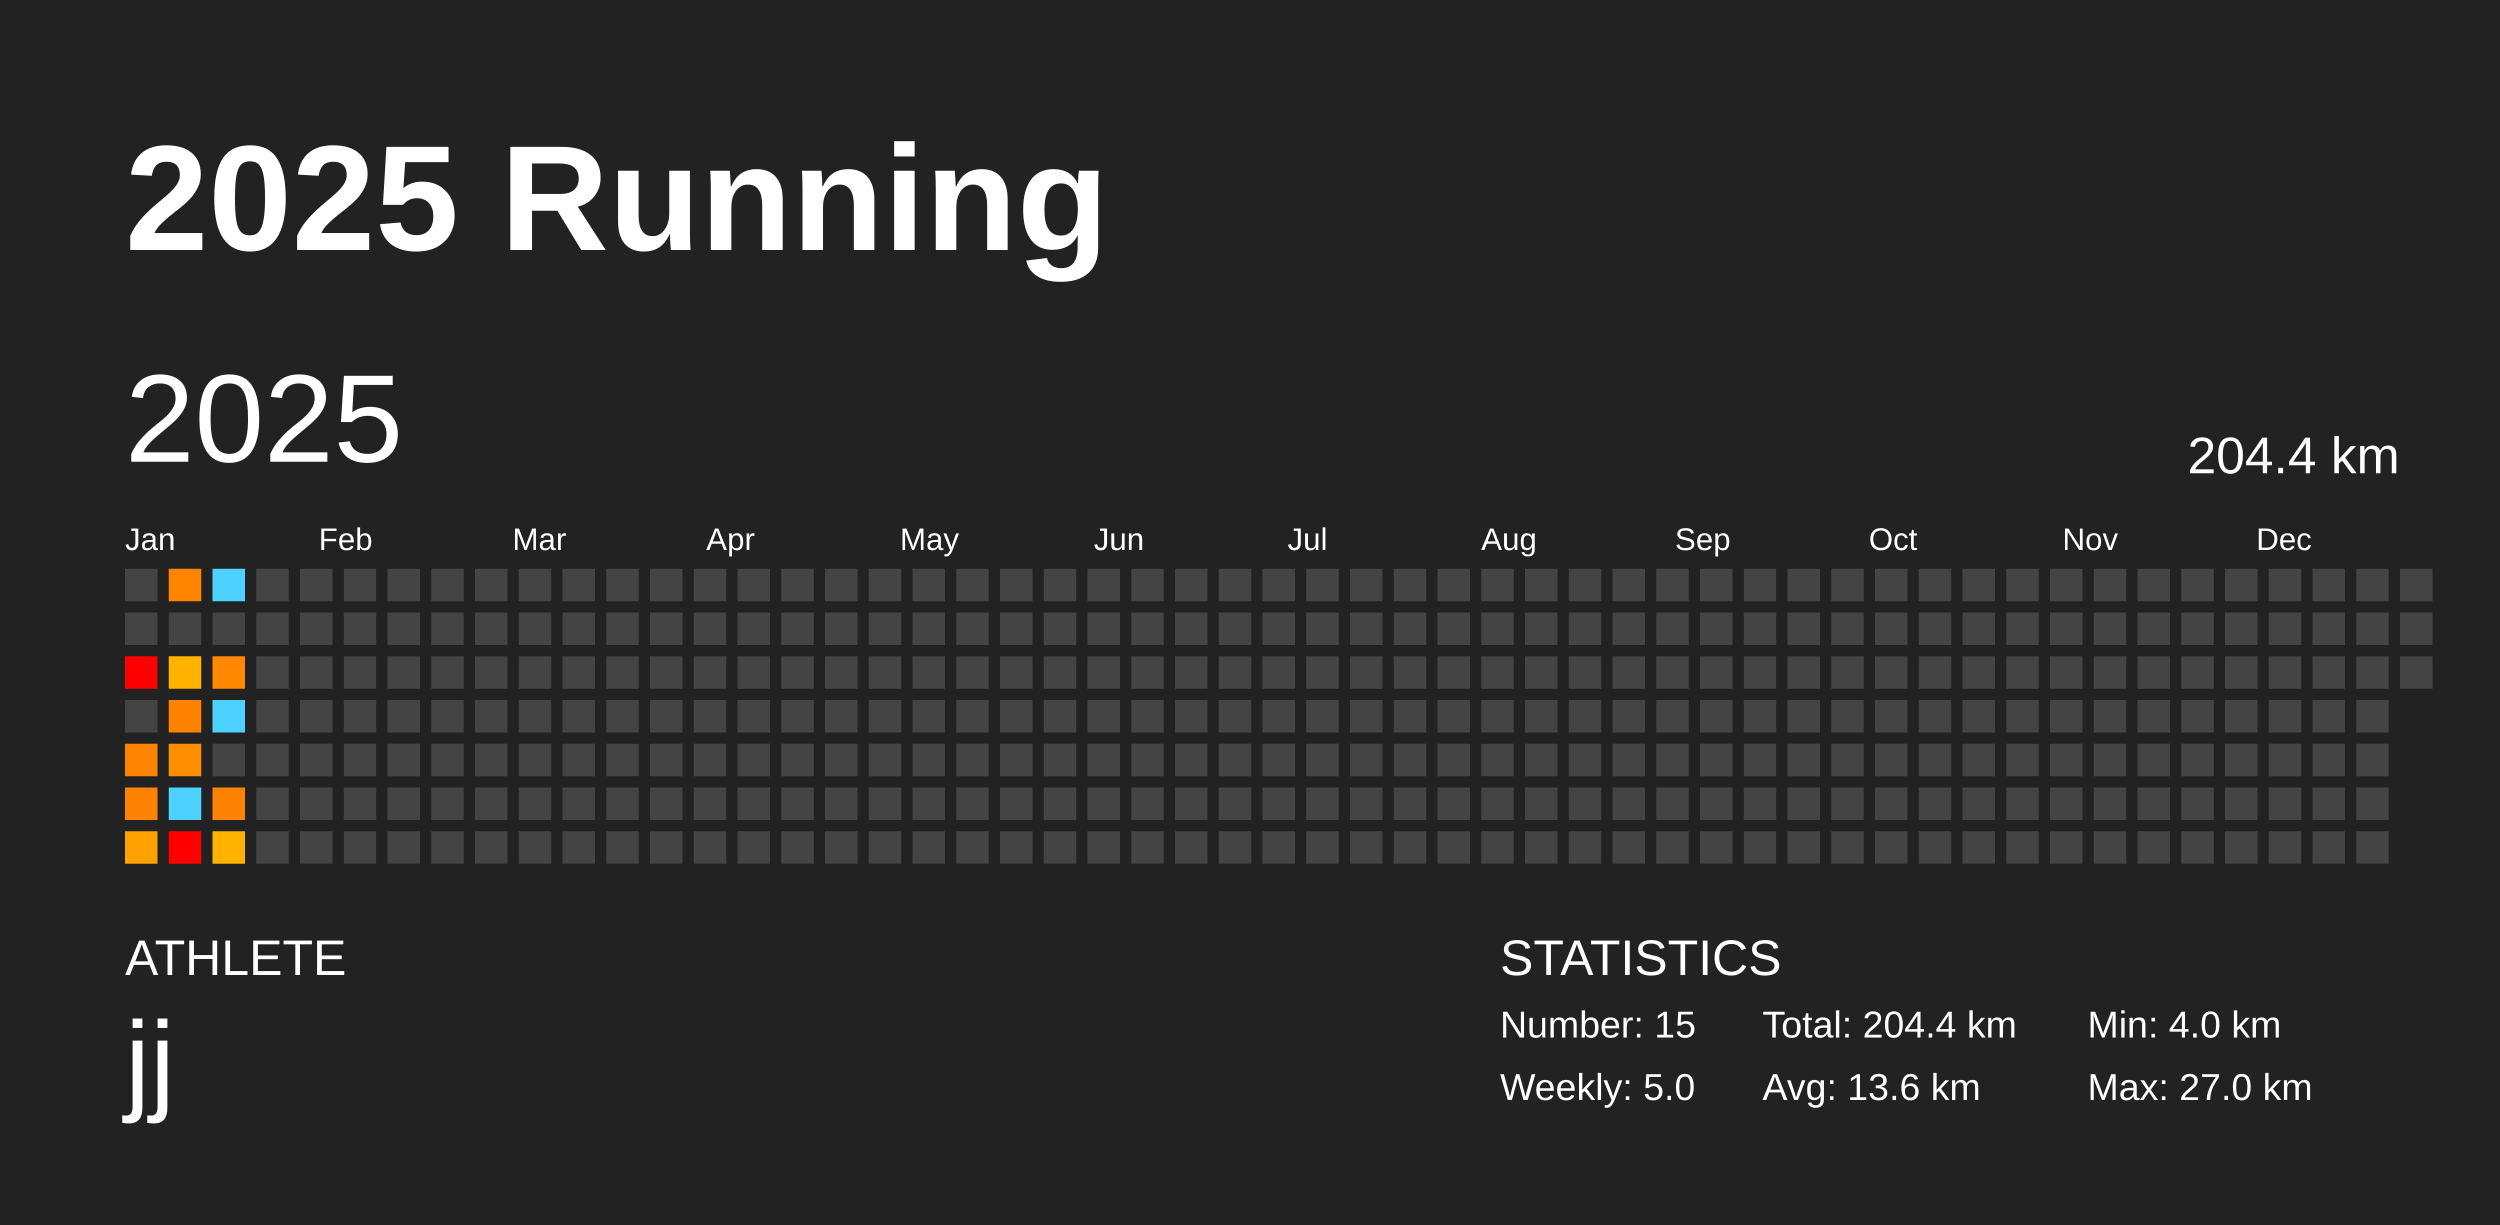
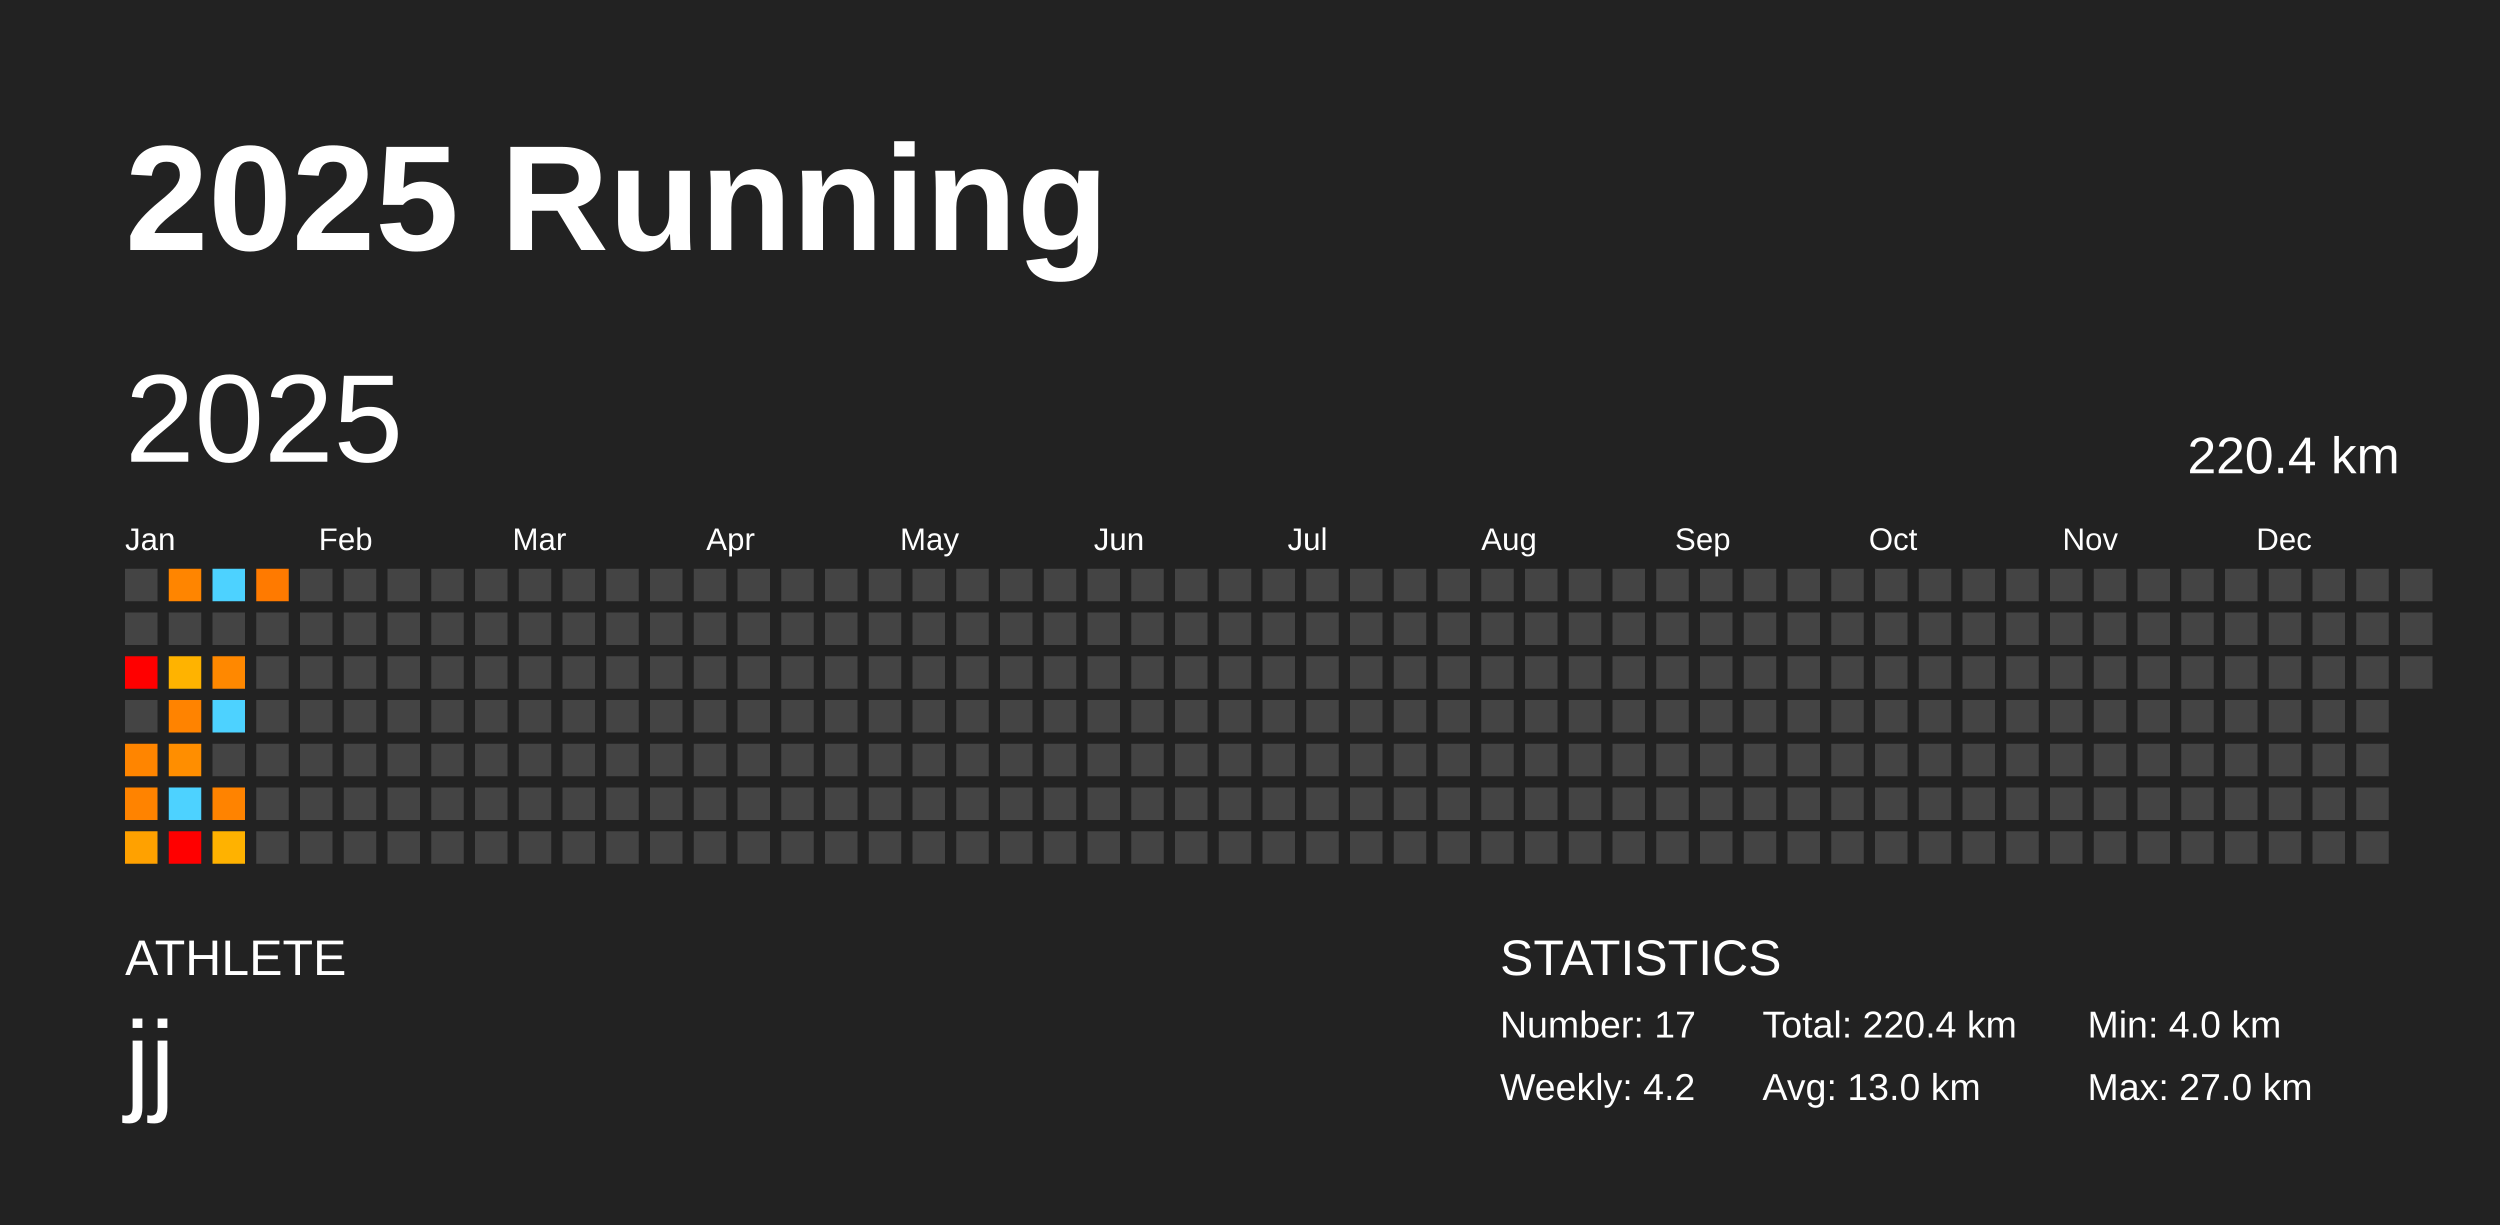
<svg xmlns="http://www.w3.org/2000/svg" baseProfile="full" height="98mm" version="1.1" viewBox="0,0,200,98" width="200mm">
  <defs />
  <rect fill="#222222" height="98" width="200" x="0" y="0" />
  <text fill="#FFFFFF" style="font-size:12px; font-family:Arial; font-weight:bold;" x="10" y="20">2025 Running</text>
  <text fill="#FFFFFF" style="font-size:4px; font-family:Arial" x="10" y="78">ATHLETE</text>
  <text fill="#FFFFFF" style="font-size:9px; font-family:Arial" x="10" y="88">jj</text>
  <text fill="#FFFFFF" style="font-size:4px; font-family:Arial" x="120" y="78">STATISTICS</text>
-   <text fill="#FFFFFF" style="font-size:3px; font-family:Arial" x="120" y="83">Number: 15</text>
-   <text fill="#FFFFFF" style="font-size:3px; font-family:Arial" x="120" y="88">Weekly: 5.0</text>
-   <text fill="#FFFFFF" style="font-size:3px; font-family:Arial" x="141" y="83">Total: 204.4 km</text>
-   <text fill="#FFFFFF" style="font-size:3px; font-family:Arial" x="141" y="88">Avg: 13.6 km</text>
+   <text fill="#FFFFFF" style="font-size:3px; font-family:Arial" x="120" y="83">Number: 17</text>
+   <text fill="#FFFFFF" style="font-size:3px; font-family:Arial" x="120" y="88">Weekly: 4.2</text>
+   <text fill="#FFFFFF" style="font-size:3px; font-family:Arial" x="141" y="83">Total: 220.4 km</text>
+   <text fill="#FFFFFF" style="font-size:3px; font-family:Arial" x="141" y="88">Avg: 13.0 km</text>
  <text fill="#FFFFFF" style="font-size:3px; font-family:Arial" x="167" y="83">Min: 4.0 km</text>
  <text fill="#FFFFFF" style="font-size:3px; font-family:Arial" x="167" y="88">Max: 27.0 km</text>
  <text dominant-baseline="hanging" fill="#FFFFFF" style="font-size:10.0px; font-family:Arial;" x="10" y="30">2025</text>
-   <text dominant-baseline="hanging" fill="#FFFFFF" style="font-size:4.125px; font-family:Arial;" x="175" y="35">204.4 km</text>
+   <text dominant-baseline="hanging" fill="#FFFFFF" style="font-size:4.125px; font-family:Arial;" x="175" y="35">220.4 km</text>
  <text fill="#FFFFFF" style="font-size:2.5px; font-family:Arial" x="10.0" y="44">Jan</text>
  <text fill="#FFFFFF" style="font-size:2.5px; font-family:Arial" x="25.5" y="44">Feb</text>
  <text fill="#FFFFFF" style="font-size:2.5px; font-family:Arial" x="41.0" y="44">Mar</text>
  <text fill="#FFFFFF" style="font-size:2.5px; font-family:Arial" x="56.5" y="44">Apr</text>
  <text fill="#FFFFFF" style="font-size:2.5px; font-family:Arial" x="72.0" y="44">May</text>
  <text fill="#FFFFFF" style="font-size:2.5px; font-family:Arial" x="87.5" y="44">Jun</text>
  <text fill="#FFFFFF" style="font-size:2.5px; font-family:Arial" x="103.0" y="44">Jul</text>
  <text fill="#FFFFFF" style="font-size:2.5px; font-family:Arial" x="118.5" y="44">Aug</text>
  <text fill="#FFFFFF" style="font-size:2.5px; font-family:Arial" x="134.0" y="44">Sep</text>
  <text fill="#FFFFFF" style="font-size:2.5px; font-family:Arial" x="149.5" y="44">Oct</text>
  <text fill="#FFFFFF" style="font-size:2.5px; font-family:Arial" x="165.0" y="44">Nov</text>
  <text fill="#FFFFFF" style="font-size:2.5px; font-family:Arial" x="180.5" y="44">Dec</text>
  <rect fill="#444444" height="2.6" width="2.6" x="10.0" y="45.5" />
  <rect fill="#444444" height="2.6" width="2.6" x="10.0" y="49.0" />
  <rect fill="red" height="2.6" width="2.6" x="10.0" y="52.5" />
  <rect fill="#444444" height="2.6" width="2.6" x="10.0" y="56.0" />
  <rect fill="#ff8500" height="2.6" width="2.6" x="10.0" y="59.5" />
  <rect fill="#ff8300" height="2.6" width="2.6" x="10.0" y="63.0" />
  <rect fill="#ffa100" height="2.6" width="2.6" x="10.0" y="66.5" />
  <rect fill="#ff8500" height="2.6" width="2.6" x="13.5" y="45.5" />
  <rect fill="#444444" height="2.6" width="2.6" x="13.5" y="49.0" />
  <rect fill="#ffb300" height="2.6" width="2.6" x="13.5" y="52.5" />
  <rect fill="#ff8300" height="2.6" width="2.6" x="13.5" y="56.0" />
  <rect fill="#ff8e00" height="2.6" width="2.6" x="13.5" y="59.5" />
  <rect fill="#4dd2ff" height="2.6" width="2.6" x="13.5" y="63.0" />
  <rect fill="red" height="2.6" width="2.6" x="13.5" y="66.5" />
  <rect fill="#4dd2ff" height="2.6" width="2.6" x="17.0" y="45.5" />
  <rect fill="#444444" height="2.6" width="2.6" x="17.0" y="49.0" />
  <rect fill="#ff8800" height="2.6" width="2.6" x="17.0" y="52.5" />
  <rect fill="#4dd2ff" height="2.6" width="2.6" x="17.0" y="56.0" />
  <rect fill="#444444" height="2.6" width="2.6" x="17.0" y="59.5" />
  <rect fill="#ff8300" height="2.6" width="2.6" x="17.0" y="63.0" />
  <rect fill="#ffb200" height="2.6" width="2.6" x="17.0" y="66.5" />
-   <rect fill="#444444" height="2.6" width="2.6" x="20.5" y="45.5" />
+   <rect fill="#ff7a00" height="2.6" width="2.6" x="20.5" y="45.5" />
  <rect fill="#444444" height="2.6" width="2.6" x="20.5" y="49.0" />
  <rect fill="#444444" height="2.6" width="2.6" x="20.5" y="52.5" />
  <rect fill="#444444" height="2.6" width="2.6" x="20.5" y="56.0" />
  <rect fill="#444444" height="2.6" width="2.6" x="20.5" y="59.5" />
  <rect fill="#444444" height="2.6" width="2.6" x="20.5" y="63.0" />
  <rect fill="#444444" height="2.6" width="2.6" x="20.5" y="66.5" />
  <rect fill="#444444" height="2.6" width="2.6" x="24.0" y="45.5" />
  <rect fill="#444444" height="2.6" width="2.6" x="24.0" y="49.0" />
  <rect fill="#444444" height="2.6" width="2.6" x="24.0" y="52.5" />
  <rect fill="#444444" height="2.6" width="2.6" x="24.0" y="56.0" />
  <rect fill="#444444" height="2.6" width="2.6" x="24.0" y="59.5" />
  <rect fill="#444444" height="2.6" width="2.6" x="24.0" y="63.0" />
  <rect fill="#444444" height="2.6" width="2.6" x="24.0" y="66.5" />
  <rect fill="#444444" height="2.6" width="2.6" x="27.5" y="45.5" />
  <rect fill="#444444" height="2.6" width="2.6" x="27.5" y="49.0" />
  <rect fill="#444444" height="2.6" width="2.6" x="27.5" y="52.5" />
  <rect fill="#444444" height="2.6" width="2.6" x="27.5" y="56.0" />
  <rect fill="#444444" height="2.6" width="2.6" x="27.5" y="59.5" />
  <rect fill="#444444" height="2.6" width="2.6" x="27.5" y="63.0" />
  <rect fill="#444444" height="2.6" width="2.6" x="27.5" y="66.5" />
  <rect fill="#444444" height="2.6" width="2.6" x="31.0" y="45.5" />
  <rect fill="#444444" height="2.6" width="2.6" x="31.0" y="49.0" />
  <rect fill="#444444" height="2.6" width="2.6" x="31.0" y="52.5" />
  <rect fill="#444444" height="2.6" width="2.6" x="31.0" y="56.0" />
  <rect fill="#444444" height="2.6" width="2.6" x="31.0" y="59.5" />
  <rect fill="#444444" height="2.6" width="2.6" x="31.0" y="63.0" />
  <rect fill="#444444" height="2.6" width="2.6" x="31.0" y="66.5" />
  <rect fill="#444444" height="2.6" width="2.6" x="34.5" y="45.5" />
  <rect fill="#444444" height="2.6" width="2.6" x="34.5" y="49.0" />
  <rect fill="#444444" height="2.6" width="2.6" x="34.5" y="52.5" />
  <rect fill="#444444" height="2.6" width="2.6" x="34.5" y="56.0" />
  <rect fill="#444444" height="2.6" width="2.6" x="34.5" y="59.5" />
  <rect fill="#444444" height="2.6" width="2.6" x="34.5" y="63.0" />
  <rect fill="#444444" height="2.6" width="2.6" x="34.5" y="66.5" />
  <rect fill="#444444" height="2.6" width="2.6" x="38.0" y="45.5" />
  <rect fill="#444444" height="2.6" width="2.6" x="38.0" y="49.0" />
  <rect fill="#444444" height="2.6" width="2.6" x="38.0" y="52.5" />
  <rect fill="#444444" height="2.6" width="2.6" x="38.0" y="56.0" />
  <rect fill="#444444" height="2.6" width="2.6" x="38.0" y="59.5" />
  <rect fill="#444444" height="2.6" width="2.6" x="38.0" y="63.0" />
  <rect fill="#444444" height="2.6" width="2.6" x="38.0" y="66.5" />
  <rect fill="#444444" height="2.6" width="2.6" x="41.5" y="45.5" />
  <rect fill="#444444" height="2.6" width="2.6" x="41.5" y="49.0" />
  <rect fill="#444444" height="2.6" width="2.6" x="41.5" y="52.5" />
  <rect fill="#444444" height="2.6" width="2.6" x="41.5" y="56.0" />
  <rect fill="#444444" height="2.6" width="2.6" x="41.5" y="59.5" />
  <rect fill="#444444" height="2.6" width="2.6" x="41.5" y="63.0" />
  <rect fill="#444444" height="2.6" width="2.6" x="41.5" y="66.5" />
  <rect fill="#444444" height="2.6" width="2.6" x="45.0" y="45.5" />
  <rect fill="#444444" height="2.6" width="2.6" x="45.0" y="49.0" />
  <rect fill="#444444" height="2.6" width="2.6" x="45.0" y="52.5" />
  <rect fill="#444444" height="2.6" width="2.6" x="45.0" y="56.0" />
  <rect fill="#444444" height="2.6" width="2.6" x="45.0" y="59.5" />
  <rect fill="#444444" height="2.6" width="2.6" x="45.0" y="63.0" />
  <rect fill="#444444" height="2.6" width="2.6" x="45.0" y="66.5" />
  <rect fill="#444444" height="2.6" width="2.6" x="48.5" y="45.5" />
  <rect fill="#444444" height="2.6" width="2.6" x="48.5" y="49.0" />
  <rect fill="#444444" height="2.6" width="2.6" x="48.5" y="52.5" />
  <rect fill="#444444" height="2.6" width="2.6" x="48.5" y="56.0" />
  <rect fill="#444444" height="2.6" width="2.6" x="48.5" y="59.5" />
  <rect fill="#444444" height="2.6" width="2.6" x="48.5" y="63.0" />
  <rect fill="#444444" height="2.6" width="2.6" x="48.5" y="66.5" />
  <rect fill="#444444" height="2.6" width="2.6" x="52.0" y="45.5" />
  <rect fill="#444444" height="2.6" width="2.6" x="52.0" y="49.0" />
  <rect fill="#444444" height="2.6" width="2.6" x="52.0" y="52.5" />
  <rect fill="#444444" height="2.6" width="2.6" x="52.0" y="56.0" />
  <rect fill="#444444" height="2.6" width="2.6" x="52.0" y="59.5" />
  <rect fill="#444444" height="2.6" width="2.6" x="52.0" y="63.0" />
  <rect fill="#444444" height="2.6" width="2.6" x="52.0" y="66.5" />
  <rect fill="#444444" height="2.6" width="2.6" x="55.5" y="45.5" />
  <rect fill="#444444" height="2.6" width="2.6" x="55.5" y="49.0" />
  <rect fill="#444444" height="2.6" width="2.6" x="55.5" y="52.5" />
  <rect fill="#444444" height="2.6" width="2.6" x="55.5" y="56.0" />
  <rect fill="#444444" height="2.6" width="2.6" x="55.5" y="59.5" />
  <rect fill="#444444" height="2.6" width="2.6" x="55.5" y="63.0" />
  <rect fill="#444444" height="2.6" width="2.6" x="55.5" y="66.5" />
  <rect fill="#444444" height="2.6" width="2.6" x="59.0" y="45.5" />
  <rect fill="#444444" height="2.6" width="2.6" x="59.0" y="49.0" />
  <rect fill="#444444" height="2.6" width="2.6" x="59.0" y="52.5" />
  <rect fill="#444444" height="2.6" width="2.6" x="59.0" y="56.0" />
  <rect fill="#444444" height="2.6" width="2.6" x="59.0" y="59.5" />
  <rect fill="#444444" height="2.6" width="2.6" x="59.0" y="63.0" />
  <rect fill="#444444" height="2.6" width="2.6" x="59.0" y="66.5" />
  <rect fill="#444444" height="2.6" width="2.6" x="62.5" y="45.5" />
  <rect fill="#444444" height="2.6" width="2.6" x="62.5" y="49.0" />
  <rect fill="#444444" height="2.6" width="2.6" x="62.5" y="52.5" />
  <rect fill="#444444" height="2.6" width="2.6" x="62.5" y="56.0" />
  <rect fill="#444444" height="2.6" width="2.6" x="62.5" y="59.5" />
  <rect fill="#444444" height="2.6" width="2.6" x="62.5" y="63.0" />
  <rect fill="#444444" height="2.6" width="2.6" x="62.5" y="66.5" />
  <rect fill="#444444" height="2.6" width="2.6" x="66.0" y="45.5" />
  <rect fill="#444444" height="2.6" width="2.6" x="66.0" y="49.0" />
  <rect fill="#444444" height="2.6" width="2.6" x="66.0" y="52.5" />
  <rect fill="#444444" height="2.6" width="2.6" x="66.0" y="56.0" />
  <rect fill="#444444" height="2.6" width="2.6" x="66.0" y="59.5" />
  <rect fill="#444444" height="2.6" width="2.6" x="66.0" y="63.0" />
  <rect fill="#444444" height="2.6" width="2.6" x="66.0" y="66.5" />
  <rect fill="#444444" height="2.6" width="2.6" x="69.5" y="45.5" />
  <rect fill="#444444" height="2.6" width="2.6" x="69.5" y="49.0" />
  <rect fill="#444444" height="2.6" width="2.6" x="69.5" y="52.5" />
  <rect fill="#444444" height="2.6" width="2.6" x="69.5" y="56.0" />
  <rect fill="#444444" height="2.6" width="2.6" x="69.5" y="59.5" />
  <rect fill="#444444" height="2.6" width="2.6" x="69.5" y="63.0" />
  <rect fill="#444444" height="2.6" width="2.6" x="69.5" y="66.5" />
  <rect fill="#444444" height="2.6" width="2.6" x="73.0" y="45.5" />
  <rect fill="#444444" height="2.6" width="2.6" x="73.0" y="49.0" />
  <rect fill="#444444" height="2.6" width="2.6" x="73.0" y="52.5" />
  <rect fill="#444444" height="2.6" width="2.6" x="73.0" y="56.0" />
  <rect fill="#444444" height="2.6" width="2.6" x="73.0" y="59.5" />
  <rect fill="#444444" height="2.6" width="2.6" x="73.0" y="63.0" />
  <rect fill="#444444" height="2.6" width="2.6" x="73.0" y="66.5" />
  <rect fill="#444444" height="2.6" width="2.6" x="76.5" y="45.5" />
  <rect fill="#444444" height="2.6" width="2.6" x="76.5" y="49.0" />
  <rect fill="#444444" height="2.6" width="2.6" x="76.5" y="52.5" />
  <rect fill="#444444" height="2.6" width="2.6" x="76.5" y="56.0" />
  <rect fill="#444444" height="2.6" width="2.6" x="76.5" y="59.5" />
  <rect fill="#444444" height="2.6" width="2.6" x="76.5" y="63.0" />
  <rect fill="#444444" height="2.6" width="2.6" x="76.5" y="66.5" />
  <rect fill="#444444" height="2.6" width="2.6" x="80.0" y="45.5" />
  <rect fill="#444444" height="2.6" width="2.6" x="80.0" y="49.0" />
  <rect fill="#444444" height="2.6" width="2.6" x="80.0" y="52.5" />
  <rect fill="#444444" height="2.6" width="2.6" x="80.0" y="56.0" />
  <rect fill="#444444" height="2.6" width="2.6" x="80.0" y="59.5" />
  <rect fill="#444444" height="2.6" width="2.6" x="80.0" y="63.0" />
  <rect fill="#444444" height="2.6" width="2.6" x="80.0" y="66.5" />
  <rect fill="#444444" height="2.6" width="2.6" x="83.5" y="45.5" />
  <rect fill="#444444" height="2.6" width="2.6" x="83.5" y="49.0" />
  <rect fill="#444444" height="2.6" width="2.6" x="83.5" y="52.5" />
  <rect fill="#444444" height="2.6" width="2.6" x="83.5" y="56.0" />
  <rect fill="#444444" height="2.6" width="2.6" x="83.5" y="59.5" />
  <rect fill="#444444" height="2.6" width="2.6" x="83.5" y="63.0" />
  <rect fill="#444444" height="2.6" width="2.6" x="83.5" y="66.5" />
  <rect fill="#444444" height="2.6" width="2.6" x="87.0" y="45.5" />
  <rect fill="#444444" height="2.6" width="2.6" x="87.0" y="49.0" />
  <rect fill="#444444" height="2.6" width="2.6" x="87.0" y="52.5" />
  <rect fill="#444444" height="2.6" width="2.6" x="87.0" y="56.0" />
  <rect fill="#444444" height="2.6" width="2.6" x="87.0" y="59.5" />
  <rect fill="#444444" height="2.6" width="2.6" x="87.0" y="63.0" />
  <rect fill="#444444" height="2.6" width="2.6" x="87.0" y="66.5" />
  <rect fill="#444444" height="2.6" width="2.6" x="90.5" y="45.5" />
  <rect fill="#444444" height="2.6" width="2.6" x="90.5" y="49.0" />
  <rect fill="#444444" height="2.6" width="2.6" x="90.5" y="52.5" />
  <rect fill="#444444" height="2.6" width="2.6" x="90.5" y="56.0" />
  <rect fill="#444444" height="2.6" width="2.6" x="90.5" y="59.5" />
  <rect fill="#444444" height="2.6" width="2.6" x="90.5" y="63.0" />
  <rect fill="#444444" height="2.6" width="2.6" x="90.5" y="66.5" />
  <rect fill="#444444" height="2.6" width="2.6" x="94.0" y="45.5" />
  <rect fill="#444444" height="2.6" width="2.6" x="94.0" y="49.0" />
  <rect fill="#444444" height="2.6" width="2.6" x="94.0" y="52.5" />
  <rect fill="#444444" height="2.6" width="2.6" x="94.0" y="56.0" />
  <rect fill="#444444" height="2.6" width="2.6" x="94.0" y="59.5" />
  <rect fill="#444444" height="2.6" width="2.6" x="94.0" y="63.0" />
  <rect fill="#444444" height="2.6" width="2.6" x="94.0" y="66.5" />
  <rect fill="#444444" height="2.6" width="2.6" x="97.5" y="45.5" />
  <rect fill="#444444" height="2.6" width="2.6" x="97.5" y="49.0" />
  <rect fill="#444444" height="2.6" width="2.6" x="97.5" y="52.5" />
  <rect fill="#444444" height="2.6" width="2.6" x="97.5" y="56.0" />
  <rect fill="#444444" height="2.6" width="2.6" x="97.5" y="59.5" />
  <rect fill="#444444" height="2.6" width="2.6" x="97.5" y="63.0" />
  <rect fill="#444444" height="2.6" width="2.6" x="97.5" y="66.5" />
  <rect fill="#444444" height="2.6" width="2.6" x="101.0" y="45.5" />
  <rect fill="#444444" height="2.6" width="2.6" x="101.0" y="49.0" />
  <rect fill="#444444" height="2.6" width="2.6" x="101.0" y="52.5" />
  <rect fill="#444444" height="2.6" width="2.6" x="101.0" y="56.0" />
  <rect fill="#444444" height="2.6" width="2.6" x="101.0" y="59.5" />
  <rect fill="#444444" height="2.6" width="2.6" x="101.0" y="63.0" />
  <rect fill="#444444" height="2.6" width="2.6" x="101.0" y="66.5" />
  <rect fill="#444444" height="2.6" width="2.6" x="104.5" y="45.5" />
  <rect fill="#444444" height="2.6" width="2.6" x="104.5" y="49.0" />
  <rect fill="#444444" height="2.6" width="2.6" x="104.5" y="52.5" />
  <rect fill="#444444" height="2.6" width="2.6" x="104.5" y="56.0" />
  <rect fill="#444444" height="2.6" width="2.6" x="104.5" y="59.5" />
  <rect fill="#444444" height="2.6" width="2.6" x="104.5" y="63.0" />
  <rect fill="#444444" height="2.6" width="2.6" x="104.5" y="66.5" />
  <rect fill="#444444" height="2.6" width="2.6" x="108.0" y="45.5" />
  <rect fill="#444444" height="2.6" width="2.6" x="108.0" y="49.0" />
  <rect fill="#444444" height="2.6" width="2.6" x="108.0" y="52.5" />
  <rect fill="#444444" height="2.6" width="2.6" x="108.0" y="56.0" />
  <rect fill="#444444" height="2.6" width="2.6" x="108.0" y="59.5" />
  <rect fill="#444444" height="2.6" width="2.6" x="108.0" y="63.0" />
  <rect fill="#444444" height="2.6" width="2.6" x="108.0" y="66.5" />
  <rect fill="#444444" height="2.6" width="2.6" x="111.5" y="45.5" />
  <rect fill="#444444" height="2.6" width="2.6" x="111.5" y="49.0" />
  <rect fill="#444444" height="2.6" width="2.6" x="111.5" y="52.5" />
  <rect fill="#444444" height="2.6" width="2.6" x="111.5" y="56.0" />
  <rect fill="#444444" height="2.6" width="2.6" x="111.5" y="59.5" />
  <rect fill="#444444" height="2.6" width="2.6" x="111.5" y="63.0" />
  <rect fill="#444444" height="2.6" width="2.6" x="111.5" y="66.5" />
  <rect fill="#444444" height="2.6" width="2.6" x="115.0" y="45.5" />
  <rect fill="#444444" height="2.6" width="2.6" x="115.0" y="49.0" />
  <rect fill="#444444" height="2.6" width="2.6" x="115.0" y="52.5" />
  <rect fill="#444444" height="2.6" width="2.6" x="115.0" y="56.0" />
  <rect fill="#444444" height="2.6" width="2.6" x="115.0" y="59.5" />
  <rect fill="#444444" height="2.6" width="2.6" x="115.0" y="63.0" />
  <rect fill="#444444" height="2.6" width="2.6" x="115.0" y="66.5" />
  <rect fill="#444444" height="2.6" width="2.6" x="118.5" y="45.5" />
  <rect fill="#444444" height="2.6" width="2.6" x="118.5" y="49.0" />
  <rect fill="#444444" height="2.6" width="2.6" x="118.5" y="52.5" />
  <rect fill="#444444" height="2.6" width="2.6" x="118.5" y="56.0" />
  <rect fill="#444444" height="2.6" width="2.6" x="118.5" y="59.5" />
  <rect fill="#444444" height="2.6" width="2.6" x="118.5" y="63.0" />
  <rect fill="#444444" height="2.6" width="2.6" x="118.5" y="66.5" />
  <rect fill="#444444" height="2.6" width="2.6" x="122.0" y="45.5" />
  <rect fill="#444444" height="2.6" width="2.6" x="122.0" y="49.0" />
  <rect fill="#444444" height="2.6" width="2.6" x="122.0" y="52.5" />
  <rect fill="#444444" height="2.6" width="2.6" x="122.0" y="56.0" />
  <rect fill="#444444" height="2.6" width="2.6" x="122.0" y="59.5" />
  <rect fill="#444444" height="2.6" width="2.6" x="122.0" y="63.0" />
  <rect fill="#444444" height="2.6" width="2.6" x="122.0" y="66.5" />
  <rect fill="#444444" height="2.6" width="2.6" x="125.5" y="45.5" />
  <rect fill="#444444" height="2.6" width="2.6" x="125.5" y="49.0" />
  <rect fill="#444444" height="2.6" width="2.6" x="125.5" y="52.5" />
  <rect fill="#444444" height="2.6" width="2.6" x="125.5" y="56.0" />
  <rect fill="#444444" height="2.6" width="2.6" x="125.5" y="59.5" />
  <rect fill="#444444" height="2.6" width="2.6" x="125.5" y="63.0" />
  <rect fill="#444444" height="2.6" width="2.6" x="125.5" y="66.5" />
  <rect fill="#444444" height="2.6" width="2.6" x="129.0" y="45.5" />
  <rect fill="#444444" height="2.6" width="2.6" x="129.0" y="49.0" />
  <rect fill="#444444" height="2.6" width="2.6" x="129.0" y="52.5" />
  <rect fill="#444444" height="2.6" width="2.6" x="129.0" y="56.0" />
  <rect fill="#444444" height="2.6" width="2.6" x="129.0" y="59.5" />
  <rect fill="#444444" height="2.6" width="2.6" x="129.0" y="63.0" />
  <rect fill="#444444" height="2.6" width="2.6" x="129.0" y="66.5" />
  <rect fill="#444444" height="2.6" width="2.6" x="132.5" y="45.5" />
  <rect fill="#444444" height="2.6" width="2.6" x="132.5" y="49.0" />
  <rect fill="#444444" height="2.6" width="2.6" x="132.5" y="52.5" />
  <rect fill="#444444" height="2.6" width="2.6" x="132.5" y="56.0" />
  <rect fill="#444444" height="2.6" width="2.6" x="132.5" y="59.5" />
  <rect fill="#444444" height="2.6" width="2.6" x="132.5" y="63.0" />
  <rect fill="#444444" height="2.6" width="2.6" x="132.5" y="66.5" />
  <rect fill="#444444" height="2.6" width="2.6" x="136.0" y="45.5" />
  <rect fill="#444444" height="2.6" width="2.6" x="136.0" y="49.0" />
  <rect fill="#444444" height="2.6" width="2.6" x="136.0" y="52.5" />
  <rect fill="#444444" height="2.6" width="2.6" x="136.0" y="56.0" />
  <rect fill="#444444" height="2.6" width="2.6" x="136.0" y="59.5" />
  <rect fill="#444444" height="2.6" width="2.6" x="136.0" y="63.0" />
  <rect fill="#444444" height="2.6" width="2.6" x="136.0" y="66.5" />
  <rect fill="#444444" height="2.6" width="2.6" x="139.5" y="45.5" />
  <rect fill="#444444" height="2.6" width="2.6" x="139.5" y="49.0" />
  <rect fill="#444444" height="2.6" width="2.6" x="139.5" y="52.5" />
  <rect fill="#444444" height="2.6" width="2.6" x="139.5" y="56.0" />
  <rect fill="#444444" height="2.6" width="2.6" x="139.5" y="59.5" />
  <rect fill="#444444" height="2.6" width="2.6" x="139.5" y="63.0" />
  <rect fill="#444444" height="2.6" width="2.6" x="139.5" y="66.5" />
  <rect fill="#444444" height="2.6" width="2.6" x="143.0" y="45.5" />
  <rect fill="#444444" height="2.6" width="2.6" x="143.0" y="49.0" />
  <rect fill="#444444" height="2.6" width="2.6" x="143.0" y="52.5" />
  <rect fill="#444444" height="2.6" width="2.6" x="143.0" y="56.0" />
  <rect fill="#444444" height="2.6" width="2.6" x="143.0" y="59.5" />
  <rect fill="#444444" height="2.6" width="2.6" x="143.0" y="63.0" />
  <rect fill="#444444" height="2.6" width="2.6" x="143.0" y="66.5" />
  <rect fill="#444444" height="2.6" width="2.6" x="146.5" y="45.5" />
  <rect fill="#444444" height="2.6" width="2.6" x="146.5" y="49.0" />
  <rect fill="#444444" height="2.6" width="2.6" x="146.5" y="52.5" />
  <rect fill="#444444" height="2.6" width="2.6" x="146.5" y="56.0" />
  <rect fill="#444444" height="2.6" width="2.6" x="146.5" y="59.5" />
  <rect fill="#444444" height="2.6" width="2.6" x="146.5" y="63.0" />
  <rect fill="#444444" height="2.6" width="2.6" x="146.5" y="66.5" />
  <rect fill="#444444" height="2.6" width="2.6" x="150.0" y="45.5" />
  <rect fill="#444444" height="2.6" width="2.6" x="150.0" y="49.0" />
  <rect fill="#444444" height="2.6" width="2.6" x="150.0" y="52.5" />
  <rect fill="#444444" height="2.6" width="2.6" x="150.0" y="56.0" />
  <rect fill="#444444" height="2.6" width="2.6" x="150.0" y="59.5" />
  <rect fill="#444444" height="2.6" width="2.6" x="150.0" y="63.0" />
  <rect fill="#444444" height="2.6" width="2.6" x="150.0" y="66.5" />
  <rect fill="#444444" height="2.6" width="2.6" x="153.5" y="45.5" />
  <rect fill="#444444" height="2.6" width="2.6" x="153.5" y="49.0" />
  <rect fill="#444444" height="2.6" width="2.6" x="153.5" y="52.5" />
  <rect fill="#444444" height="2.6" width="2.6" x="153.5" y="56.0" />
  <rect fill="#444444" height="2.6" width="2.6" x="153.5" y="59.5" />
  <rect fill="#444444" height="2.6" width="2.6" x="153.5" y="63.0" />
  <rect fill="#444444" height="2.6" width="2.6" x="153.5" y="66.5" />
  <rect fill="#444444" height="2.6" width="2.6" x="157.0" y="45.5" />
  <rect fill="#444444" height="2.6" width="2.6" x="157.0" y="49.0" />
  <rect fill="#444444" height="2.6" width="2.6" x="157.0" y="52.5" />
  <rect fill="#444444" height="2.6" width="2.6" x="157.0" y="56.0" />
  <rect fill="#444444" height="2.6" width="2.6" x="157.0" y="59.5" />
  <rect fill="#444444" height="2.6" width="2.6" x="157.0" y="63.0" />
  <rect fill="#444444" height="2.6" width="2.6" x="157.0" y="66.5" />
  <rect fill="#444444" height="2.6" width="2.6" x="160.5" y="45.5" />
  <rect fill="#444444" height="2.6" width="2.6" x="160.5" y="49.0" />
  <rect fill="#444444" height="2.6" width="2.6" x="160.5" y="52.5" />
  <rect fill="#444444" height="2.6" width="2.6" x="160.5" y="56.0" />
  <rect fill="#444444" height="2.6" width="2.6" x="160.5" y="59.5" />
  <rect fill="#444444" height="2.6" width="2.6" x="160.5" y="63.0" />
  <rect fill="#444444" height="2.6" width="2.6" x="160.5" y="66.5" />
  <rect fill="#444444" height="2.6" width="2.6" x="164.0" y="45.5" />
  <rect fill="#444444" height="2.6" width="2.6" x="164.0" y="49.0" />
  <rect fill="#444444" height="2.6" width="2.6" x="164.0" y="52.5" />
  <rect fill="#444444" height="2.6" width="2.6" x="164.0" y="56.0" />
  <rect fill="#444444" height="2.6" width="2.6" x="164.0" y="59.5" />
  <rect fill="#444444" height="2.6" width="2.6" x="164.0" y="63.0" />
  <rect fill="#444444" height="2.6" width="2.6" x="164.0" y="66.5" />
  <rect fill="#444444" height="2.6" width="2.6" x="167.5" y="45.5" />
  <rect fill="#444444" height="2.6" width="2.6" x="167.5" y="49.0" />
  <rect fill="#444444" height="2.6" width="2.6" x="167.5" y="52.5" />
  <rect fill="#444444" height="2.6" width="2.6" x="167.5" y="56.0" />
  <rect fill="#444444" height="2.6" width="2.6" x="167.5" y="59.5" />
  <rect fill="#444444" height="2.6" width="2.6" x="167.5" y="63.0" />
  <rect fill="#444444" height="2.6" width="2.6" x="167.5" y="66.5" />
  <rect fill="#444444" height="2.6" width="2.6" x="171.0" y="45.5" />
  <rect fill="#444444" height="2.6" width="2.6" x="171.0" y="49.0" />
  <rect fill="#444444" height="2.6" width="2.6" x="171.0" y="52.5" />
  <rect fill="#444444" height="2.6" width="2.6" x="171.0" y="56.0" />
  <rect fill="#444444" height="2.6" width="2.6" x="171.0" y="59.5" />
  <rect fill="#444444" height="2.6" width="2.6" x="171.0" y="63.0" />
  <rect fill="#444444" height="2.6" width="2.6" x="171.0" y="66.5" />
  <rect fill="#444444" height="2.6" width="2.6" x="174.5" y="45.5" />
  <rect fill="#444444" height="2.6" width="2.6" x="174.5" y="49.0" />
  <rect fill="#444444" height="2.6" width="2.6" x="174.5" y="52.5" />
  <rect fill="#444444" height="2.6" width="2.6" x="174.5" y="56.0" />
  <rect fill="#444444" height="2.6" width="2.6" x="174.5" y="59.5" />
  <rect fill="#444444" height="2.6" width="2.6" x="174.5" y="63.0" />
  <rect fill="#444444" height="2.6" width="2.6" x="174.5" y="66.5" />
  <rect fill="#444444" height="2.6" width="2.6" x="178.0" y="45.5" />
  <rect fill="#444444" height="2.6" width="2.6" x="178.0" y="49.0" />
  <rect fill="#444444" height="2.6" width="2.6" x="178.0" y="52.5" />
  <rect fill="#444444" height="2.6" width="2.6" x="178.0" y="56.0" />
  <rect fill="#444444" height="2.6" width="2.6" x="178.0" y="59.5" />
  <rect fill="#444444" height="2.6" width="2.6" x="178.0" y="63.0" />
  <rect fill="#444444" height="2.6" width="2.6" x="178.0" y="66.5" />
  <rect fill="#444444" height="2.6" width="2.6" x="181.5" y="45.5" />
  <rect fill="#444444" height="2.6" width="2.6" x="181.5" y="49.0" />
  <rect fill="#444444" height="2.6" width="2.6" x="181.5" y="52.5" />
  <rect fill="#444444" height="2.6" width="2.6" x="181.5" y="56.0" />
  <rect fill="#444444" height="2.6" width="2.6" x="181.5" y="59.5" />
  <rect fill="#444444" height="2.6" width="2.6" x="181.5" y="63.0" />
  <rect fill="#444444" height="2.6" width="2.6" x="181.5" y="66.5" />
  <rect fill="#444444" height="2.6" width="2.6" x="185.0" y="45.5" />
  <rect fill="#444444" height="2.6" width="2.6" x="185.0" y="49.0" />
  <rect fill="#444444" height="2.6" width="2.6" x="185.0" y="52.5" />
  <rect fill="#444444" height="2.6" width="2.6" x="185.0" y="56.0" />
  <rect fill="#444444" height="2.6" width="2.6" x="185.0" y="59.5" />
  <rect fill="#444444" height="2.6" width="2.6" x="185.0" y="63.0" />
  <rect fill="#444444" height="2.6" width="2.6" x="185.0" y="66.5" />
  <rect fill="#444444" height="2.6" width="2.6" x="188.5" y="45.5" />
  <rect fill="#444444" height="2.6" width="2.6" x="188.5" y="49.0" />
  <rect fill="#444444" height="2.6" width="2.6" x="188.5" y="52.5" />
  <rect fill="#444444" height="2.6" width="2.6" x="188.5" y="56.0" />
  <rect fill="#444444" height="2.6" width="2.6" x="188.5" y="59.5" />
  <rect fill="#444444" height="2.6" width="2.6" x="188.5" y="63.0" />
  <rect fill="#444444" height="2.6" width="2.6" x="188.5" y="66.5" />
  <rect fill="#444444" height="2.6" width="2.6" x="192.0" y="45.5" />
  <rect fill="#444444" height="2.6" width="2.6" x="192.0" y="49.0" />
  <rect fill="#444444" height="2.6" width="2.6" x="192.0" y="52.5" />
</svg>
